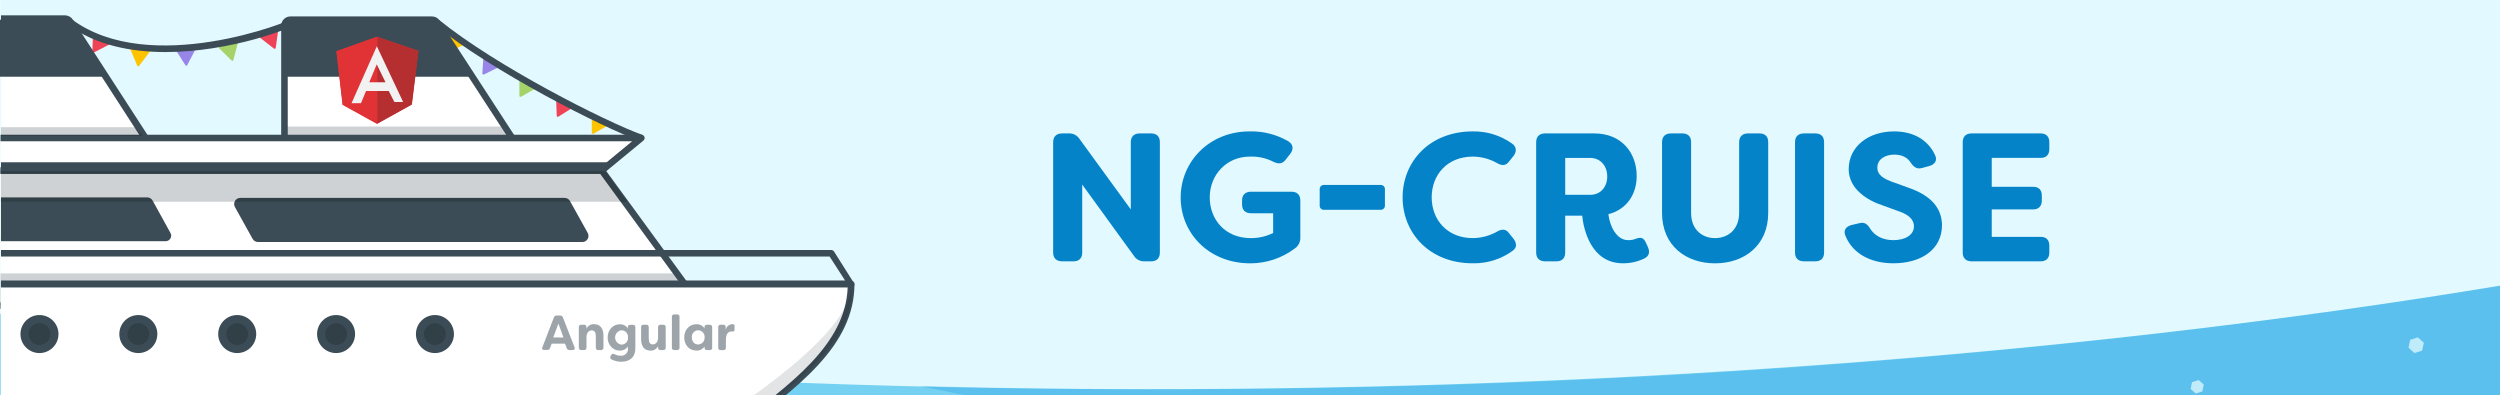
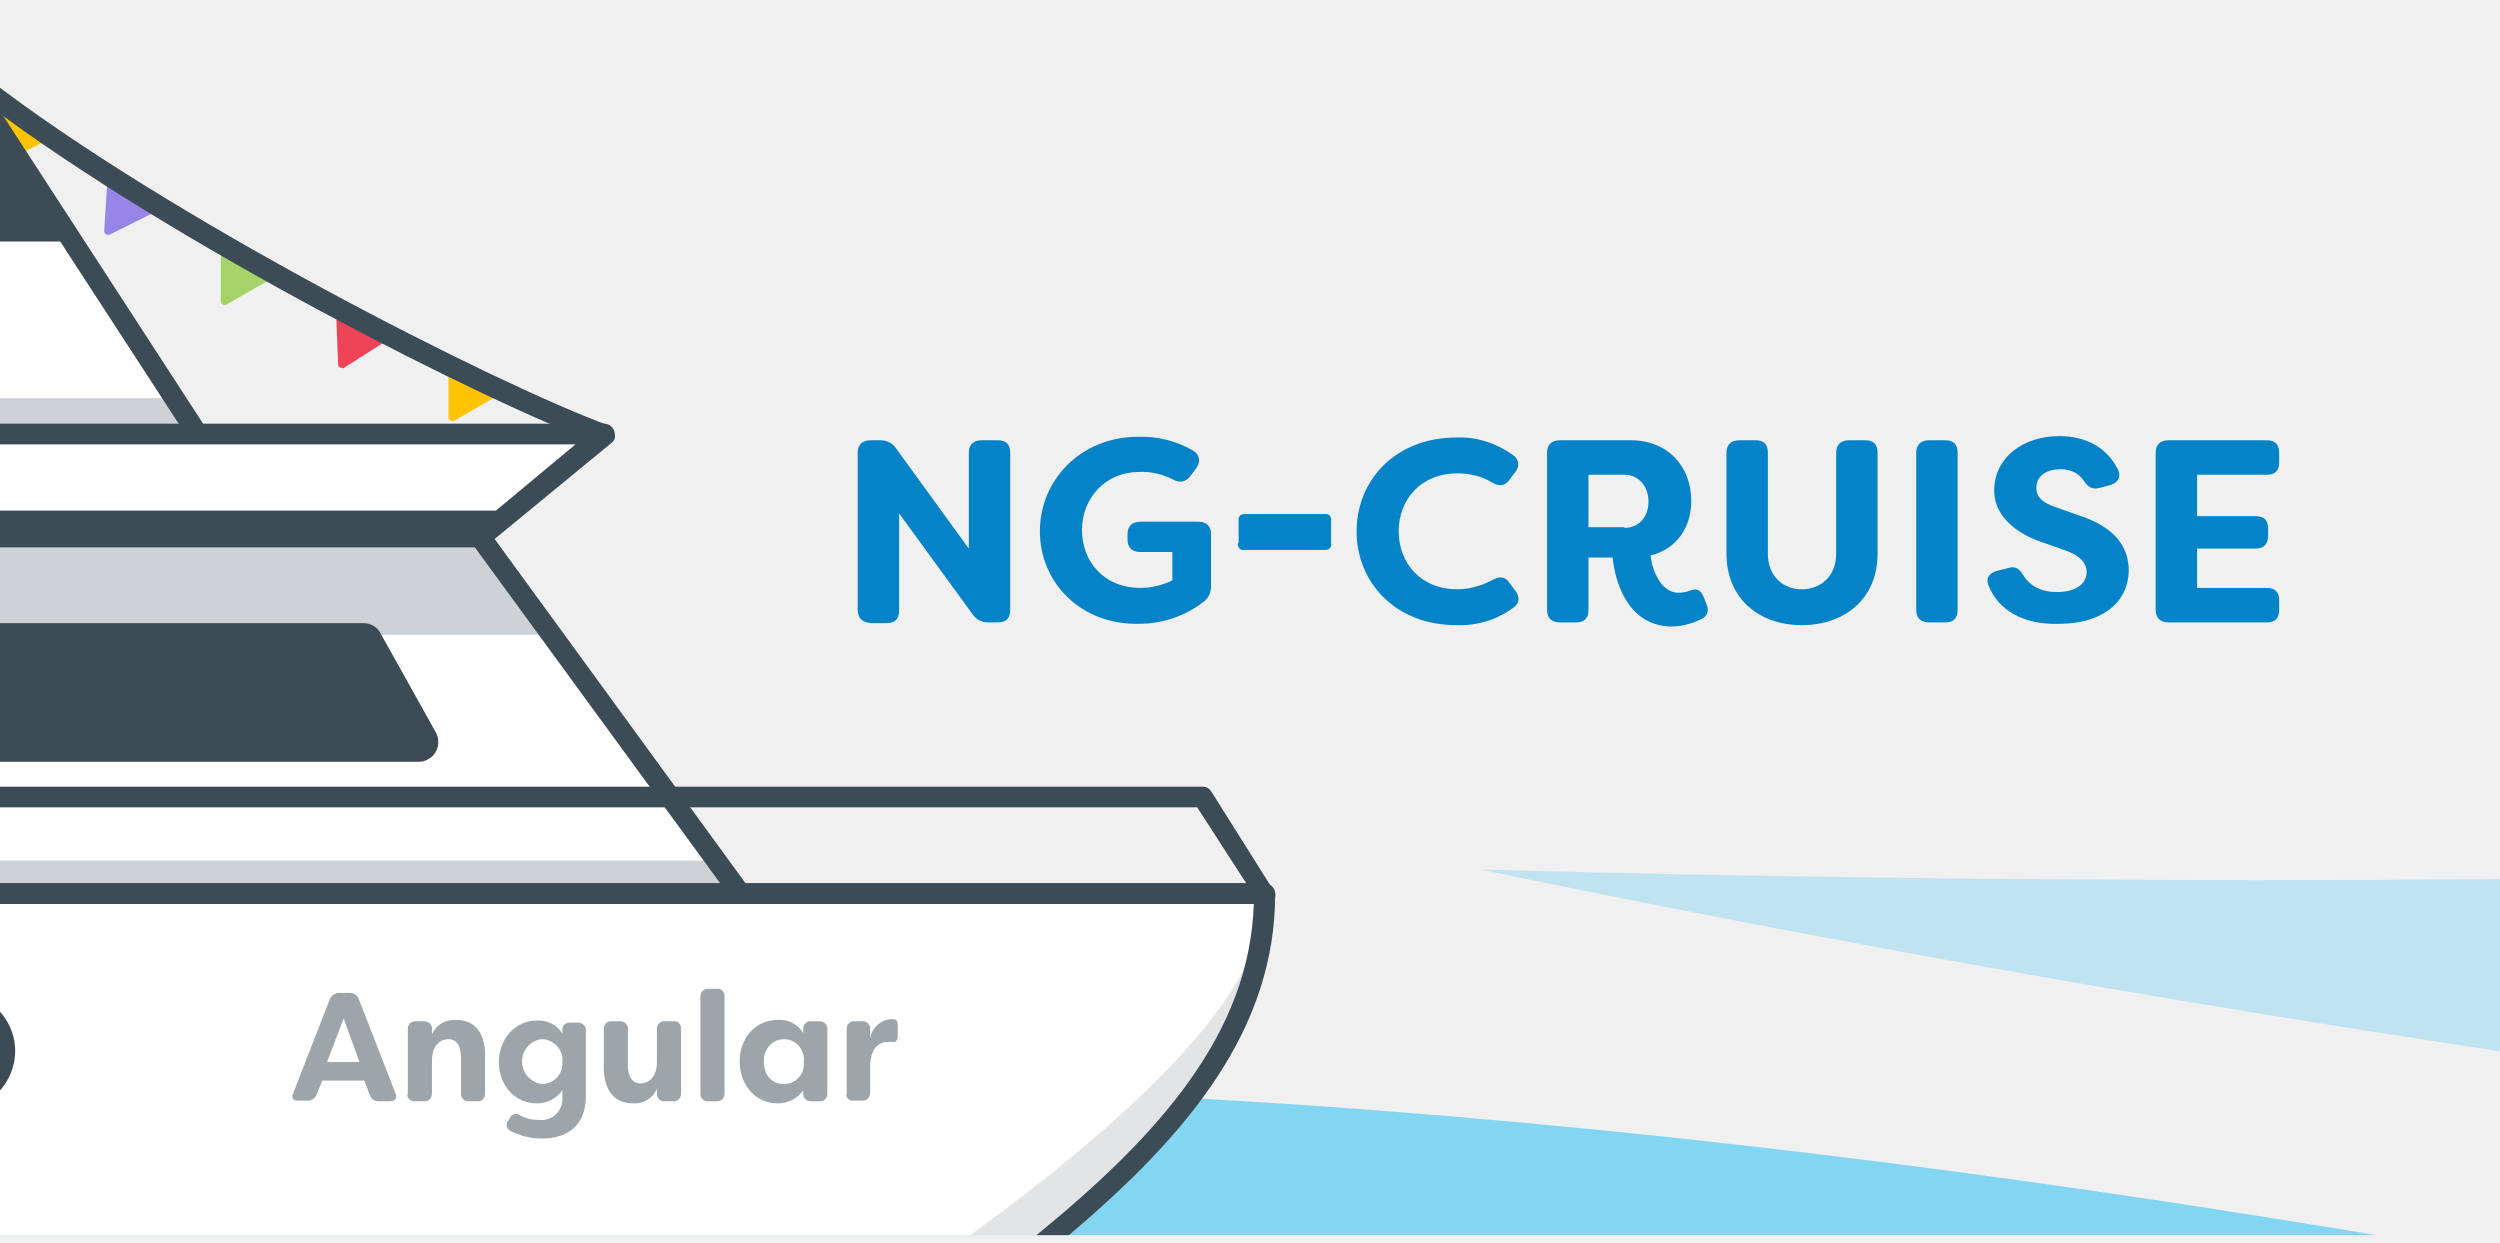
- <svg xmlns="http://www.w3.org/2000/svg" width="1140" height="180" viewBox="0 0 1140 180">
-   <g style="isolation:isolate">
-     <rect y="-137" width="1280" height="492.15" style="fill:#fff" />
-     <g style="mix-blend-mode:multiply">
-       <path d="M1280.13,368.87H.13V143.09C417,202,927,183,1280.13,103.09Z" style="fill:#83d6f2" />
+ <svg xmlns="http://www.w3.org/2000/svg" version="1.1" id="Layer_1" x="0px" y="0px" viewBox="0 0 362.3 180" style="enable-background:new 0 0 362.3 180;" xml:space="preserve">
+   <style type="text/css">
+ 	.st0{fill:#83D6F2;}
+ 	.st1{opacity:0.5;}
+ 	.st2{fill:#90D5F4;}
+ 	.st3{fill:#FFC300;}
+ 	.st4{fill:#EF4457;}
+ 	.st5{fill:#A5D36A;}
+ 	.st6{fill:#9785E7;}
+ 	.st7{fill:#3C4C56;}
+ 	.st8{fill:#FFFFFF;}
+ 	.st9{opacity:0.25;}
+ 	.st10{opacity:0.15;}
+ 	.st11{opacity:0.25;fill:#3C4C56;enable-background:new    ;}
+ 	.st12{fill:#0583C9;}
+ </style>
+   <g>
+     <path class="st0" d="M-2,162.1V179h346.4C237.6,161.2,124.5,150.4-2,162.1z" />
+     <g class="st1">
+       <path class="st2" d="M364,127.4c-49.4,0.4-99.4,0-149.5-1.4c50,10.4,100,19.2,149.5,26.6V127.4z" />
    </g>
-     <g style="mix-blend-mode:multiply">
-       <path d="M1280.13,261C837,390,543,92,.13,239V-137h1280Z" style="fill:#e1f9ff" />
+     <polygon class="st3" points="65.5,60.5 65.5,52.7 72.3,56.6  " />
+     <path class="st3" d="M65.5,61c-0.3,0-0.5-0.2-0.5-0.5v-7.8c0-0.3,0.2-0.5,0.5-0.5c0.1,0,0.2,0,0.2,0.1l6.8,3.9   c0.2,0.1,0.3,0.4,0.2,0.7c0,0.1-0.1,0.1-0.2,0.2L65.8,61C65.7,61,65.6,61,65.5,61z M66,53.5v6.1l5.3-3.1L66,53.5z" />
+     <polygon class="st4" points="49.5,52.8 49.2,44.9 56.2,48.6  " />
+     <path class="st4" d="M49.5,53.3c-0.3,0-0.5-0.2-0.5-0.5L48.7,45c0-0.3,0.2-0.5,0.5-0.5c0.1,0,0.2,0,0.2,0.1l6.9,3.7   c0.2,0.1,0.3,0.4,0.2,0.7c0,0.1-0.1,0.1-0.2,0.2l-6.6,4.2C49.7,53.3,49.6,53.3,49.5,53.3z M49.8,45.8l0.2,6.1l5.2-3.3L49.8,45.8z" />
+     <polygon class="st5" points="32.5,43.7 32.5,35.8 39.3,39.8  " />
+     <path class="st5" d="M32.5,44.2c-0.3,0-0.5-0.2-0.5-0.5v-7.8c0-0.3,0.2-0.5,0.5-0.5c0.1,0,0.2,0,0.2,0.1l6.8,3.9   c0.2,0.1,0.3,0.4,0.2,0.7c0,0.1-0.1,0.1-0.2,0.2l-6.8,3.9C32.7,44.2,32.6,44.2,32.5,44.2z M33,36.7v6.1l5.3-3.1L33,36.7z" />
+     <polygon class="st6" points="15.6,33.5 16.1,25.7 22.7,30  " />
+     <path class="st6" d="M15.6,34c-0.3,0-0.5-0.2-0.5-0.5l0,0l0.5-7.8c0-0.3,0.3-0.5,0.5-0.5c0.1,0,0.2,0,0.2,0.1l6.5,4.4   c0.2,0.2,0.3,0.5,0.1,0.7c0,0.1-0.1,0.1-0.2,0.2l-7,3.5C15.8,34,15.7,34,15.6,34z M16.6,26.6l-0.4,6.1l5.4-2.7L16.6,26.6z" />
+     <polygon class="st3" points="-0.5,23.4 0,15.6 6.5,19.9  " />
+     <path class="st3" d="M-0.5,23.9c-0.3,0-0.5-0.2-0.5-0.5l0,0l0.5-7.8c0-0.3,0.3-0.5,0.5-0.5c0.1,0,0.2,0,0.2,0.1l6.5,4.4   c0.3,0,0.4,0.4,0.2,0.6c0,0.1-0.1,0.1-0.2,0.2l-7,3.5C-0.3,23.9-0.4,23.9-0.5,23.9z M0.5,16.4l-0.4,6.1l5.5-2.7L0.5,16.4z" />
+     <path class="st7" d="M-2,11.2V15c26.9,20.3,72.7,43.5,89.3,49.5l1-2.8C71.5,55.5,24.4,31.6-2,11.2z" />
+     <polygon class="st8" points="-2,139.3 114.5,139.3 69.6,77.8 -2,77.8  " />
+     <path class="st7" d="M115.7,138.5L70.8,76.9c-0.3-0.4-0.7-0.6-1.2-0.6H-2v3h70.8l42.8,58.6H-2v3h116.5c0.3,0,0.6-0.1,0.9-0.3   C116.1,140.1,116.2,139.1,115.7,138.5z" />
+     <g class="st9">
+       <polygon class="st7" points="-2,139.3 115.5,139.3 103.5,124.7 -2,124.7   " />
    </g>
-     <g style="opacity:0.5;mix-blend-mode:multiply">
-       <path d="M419.31,176c424.67,88.67,858.13,60,861.13,48.67V103.09C1043.44,156,736,184.67,419.31,176Z" style="fill:#90d5f4" />
+     <polygon class="st8" points="-2,15.7 -2,64.3 29.6,64.3  " />
+     <path class="st7" d="M30.8,63.5L-2,13v5.5l28.8,44.3H-2v3h31.6l0,0c0.3,0,0.6-0.1,0.8-0.2C31.1,65.1,31.3,64.1,30.8,63.5z" />
+     <polygon class="st7" points="-2,15.7 -2,35 10.6,35  " />
+     <polygon class="st8" points="-2,62.9 -2,77.8 69.6,77.8 87.6,62.9  " />
+     <path class="st7" d="M87.6,61.4H-2v3h85.4L69.1,76.3H-2v3h71.6c0.4,0,0.7-0.1,1-0.3l18-14.8c0.4-0.3,0.6-0.7,0.5-1.2   C89.1,62.1,88.4,61.4,87.6,61.4z" />
+     <path class="st7" d="M62.3,106.7l-8.1-14.5c-0.3-0.6-0.9-0.9-1.6-0.9H-2v18.1h62.7c0.3,0,0.6-0.1,0.9-0.2   C62.4,108.7,62.8,107.6,62.3,106.7z" />
+     <path class="st7" d="M63.2,106.2l-8.1-14.5c-0.5-0.9-1.4-1.4-2.5-1.4H-2v2h54.6c0.3,0,0.6,0.2,0.7,0.4l8.1,14.5   c0.1,0.1,0.1,0.3,0.1,0.4c0,0.4-0.4,0.8-0.8,0.8H-2v2h62.7l0,0c0.5,0,0.9-0.1,1.4-0.4C63.4,109.3,63.9,107.6,63.2,106.2z" />
+     <path class="st8" d="M153.2,179c17.7-14.8,30.1-29.7,30.1-49H-2v49H153.2z" />
+     <path class="st7" d="M150.2,179h4.7c17.5-14.8,29.9-29.9,29.9-49.5c0-0.8-0.7-1.5-1.5-1.5H-2v3h183.7   C181.1,149.7,168.1,164.4,150.2,179z" />
+     <g class="st1">
+       <path class="st7" d="M42.5,158.4l5.3-13.6c0.2-0.5,0.7-0.9,1.3-0.9h1.6c0.6,0,1.1,0.3,1.3,0.9l5.3,13.6c0.3,0.7,0,1.2-0.9,1.2    h-1.5c-0.6,0-1.1-0.3-1.3-0.9l-0.8-2.1h-6.1l-0.8,2c-0.2,0.5-0.7,0.9-1.2,0.9h-1.4C42.5,159.6,42.2,159.1,42.5,158.4z M52.1,153.9    l-2.3-6.3l-2.4,6.3H52.1z" />
+       <path class="st7" d="M59.1,158.5v-9.4c0-0.6,0.4-1,0.9-1.1c0.1,0,0.1,0,0.2,0h1.3c0.6,0,1,0.4,1.1,0.9c0,0.1,0,0.1,0,0.2v0.8    c0.6-1.4,2-2.2,3.5-2.1c3.1,0,4.2,2.4,4.2,5.1v5.6c0,0.6-0.4,1-0.9,1.1c-0.1,0-0.1,0-0.2,0h-1.3c-0.6,0-1-0.4-1.1-0.9    c0-0.1,0-0.1,0-0.2v-5.3c0-1.6-0.6-2.6-1.8-2.6c-1.2,0-2.4,0.9-2.4,3.1v4.8c0,0.6-0.4,1-0.9,1.1c-0.1,0-0.1,0-0.2,0h-1.4    c-0.6,0-1-0.4-1.1-0.9C59.1,158.6,59.1,158.6,59.1,158.5z" />
+       <path class="st7" d="M74,163.9c-0.5-0.2-0.7-0.8-0.5-1.3c0-0.1,0.1-0.1,0.1-0.1l0.3-0.5c0.2-0.5,0.8-0.7,1.3-0.5    c0,0,0.1,0,0.1,0.1c0.9,0.5,1.8,0.7,2.8,0.7c1.7,0.2,3.2-1,3.4-2.7c0-0.2,0-0.4,0-0.6v-1c-0.8,1.2-2.2,1.9-3.7,1.9    c-3.3,0-5.5-2.7-5.5-6s2.3-6,5.5-6c1.5-0.1,2.9,0.6,3.7,1.9v-0.6c0-0.6,0.4-1,1.1-1h1.2c0.6,0,1,0.4,1.1,0.9c0,0.1,0,0.1,0,0.2    v9.6c0,4.4-2.9,6.1-6.4,6.1C76.9,165,75.4,164.6,74,163.9z M81.5,153.9c0.2-1.6-1.1-3.1-2.7-3.3c-0.1,0-0.2,0-0.3,0    c-1.8,0.2-3.1,1.9-2.8,3.7c0.2,1.5,1.4,2.6,2.8,2.8c1.7,0,3-1.3,3-3C81.5,154.1,81.5,153.9,81.5,153.9L81.5,153.9z" />
+       <path class="st7" d="M87.5,154.7v-5.6c0-0.6,0.4-1,0.9-1.1c0.1,0,0.1,0,0.2,0h1.3c0.6,0,1,0.4,1.1,0.9c0,0.1,0,0.1,0,0.2v5.3    c0,1.6,0.6,2.6,1.8,2.6s2.4-0.9,2.4-3.1v-4.8c0-0.6,0.4-1,0.9-1.1c0.1,0,0.1,0,0.2,0h1.3c0.5-0.1,1,0.3,1.1,0.9c0,0.1,0,0.1,0,0.2    v9.4c0,0.6-0.4,1-0.9,1.1c-0.1,0-0.1,0-0.2,0h-1.3c-0.6,0-1-0.4-1.1-0.9c0-0.1,0-0.1,0-0.2v-0.7c-0.6,1.4-2,2.2-3.5,2.1    C88.6,159.9,87.5,157.4,87.5,154.7z" />
+       <path class="st7" d="M101.5,158.5v-14.1c0-0.6,0.4-1,0.9-1.1c0.1,0,0.1,0,0.2,0h1.3c0.5-0.1,1,0.3,1.1,0.9c0,0.1,0,0.1,0,0.2v14.1    c0,0.6-0.4,1-0.9,1.1c-0.1,0-0.1,0-0.2,0h-1.3c-0.6,0-1-0.4-1.1-0.9C101.5,158.7,101.5,158.6,101.5,158.5z" />
+       <path class="st7" d="M107.2,153.8c0-3.4,2.3-6,5.5-6c1.5-0.1,2.9,0.6,3.7,1.9v-0.6c0-0.6,0.4-1,0.9-1.1c0.1,0,0.1,0,0.2,0h1.3    c0.6,0,1,0.4,1.1,0.9c0,0.1,0,0.1,0,0.2v9.4c0,0.6-0.4,1-0.9,1.1c-0.1,0-0.1,0-0.2,0h-1.3c-0.6,0-1-0.4-1.1-0.9c0-0.1,0-0.1,0-0.2    V158c-0.8,1.2-2.2,1.9-3.7,1.9C109.5,159.9,107.2,157.3,107.2,153.8z M116.5,153.8c0.1-1.7-1.1-3.1-2.7-3.2c-0.1,0-0.1,0-0.2,0    c-1.6,0-2.9,1.4-2.9,3c0,0.1,0,0.2,0,0.3c0,1.8,1.1,3.2,2.9,3.2c1.7,0,3-1.4,2.9-3.1C116.4,153.9,116.4,153.9,116.5,153.8    L116.5,153.8z" />
+       <path class="st7" d="M122.7,158.5v-9.4c0-0.6,0.4-1,0.9-1.1c0.1,0,0.1,0,0.2,0h1.2c0.6,0,1,0.4,1.1,0.9c0,0.1,0,0.1,0,0.2v1.4    c0.2-1.5,1.5-2.7,3-2.8h0.4c0.5,0,0.6,0.5,0.6,0.9v1.6c0,0.6-0.3,0.9-0.8,0.8c-0.2,0-0.4,0-0.6,0c-1.4,0-2.6,0.9-2.6,3.8v3.6    c0,0.6-0.4,1-0.9,1.1c-0.1,0-0.1,0-0.2,0h-1.3c-0.5,0.1-1-0.3-1.1-0.9C122.7,158.7,122.7,158.6,122.7,158.5z" />
    </g>
-     <g style="opacity:0.75">
-       <polygon points="998.92 177.35 999.57 174.26 1002.57 173.28 1004.92 175.39 1004.27 178.48 1001.27 179.46 998.92 177.35" style="fill:#e1f9ff" />
-       <polygon points="1101 161 1098.27 158.53 1099.05 154.94 1102.55 153.81 1105.27 156.28 1104.5 159.87 1101 161" style="fill:#e1f9ff" />
+     <g class="st10">
+       <path class="st7" d="M152.4,179c19.1-15.8,32.7-31.2,30.9-48.9c0,13.4-18.2,31.1-42.7,48.9H152.4z" />
    </g>
-     <polygon points="125.25 21.78 119.06 16.95 126.34 14.01 125.25 21.78" style="fill:#ef4457" />
-     <path d="M125.25,22.28a.5.5,0,0,1-.31-.11l-6.19-4.83a.5.5,0,0,1,.12-.86l7.28-2.94a.5.5,0,0,1,.68.53l-1.09,7.78a.5.5,0,0,1-.5.43Zm-5.2-5.2,4.82,3.77.85-6.06Z" style="fill:#ef4457" />
-     <polygon points="105.96 27.27 100.38 21.74 107.95 19.67 105.96 27.27" style="fill:#a5d36a" />
-     <path d="M106,27.77a.5.5,0,0,1-.35-.15L100,22.1a.5.5,0,0,1,.22-.84l7.58-2.07a.5.5,0,0,1,.62.61l-2,7.59a.5.5,0,0,1-.35.35ZM101.35,22l4.35,4.31,1.56-5.92Z" style="fill:#a5d36a" />
-     <polygon points="84.94 29.43 80.74 22.8 88.58 22.47 84.94 29.43" style="fill:#9785e7" />
-     <path d="M84.94,29.93a.5.5,0,0,1-.42-.23l-4.2-6.63a.5.5,0,0,1,.4-.77L88.56,22a.51.51,0,0,1,.44.23.5.5,0,0,1,0,.5l-3.64,7a.5.5,0,0,1-.42.27Zm-3.32-6.67,3.28,5.17L87.74,23Z" style="fill:#9785e7" />
-     <polygon points="63.01 29.76 59.95 22.53 67.74 23.49 63.01 29.76" style="fill:#ffc300" />
-     <path d="M63,30.26H63a.5.5,0,0,1-.4-.3l-3.07-7.23a.5.5,0,0,1,.06-.5A.49.49,0,0,1,60,22l7.79,1a.5.5,0,0,1,.34.8l-4.73,6.27A.5.5,0,0,1,63,30.26Zm-2.27-7.13,2.39,5.63,3.68-4.89Z" style="fill:#ffc300" />
-     <polygon points="42.6 23.46 42.91 15.61 49.55 19.81 42.6 23.46" style="fill:#ef4457" />
-     <path d="M42.6,24a.5.5,0,0,1-.5-.52l.31-7.85a.5.5,0,0,1,.77-.4l6.64,4.19a.5.5,0,0,1,0,.87l-7,3.65A.5.5,0,0,1,42.6,24Zm.78-7.46-.24,6.12,5.42-2.85Z" style="fill:#ef4457" />
-     <path d="M75.49,23.74c-15.76,0-31.77-3.12-44.28-12.3L33,9c35.47,26,99.17,1,101.6-1.09l2.11,2.14C134.19,12.57,105.29,23.74,75.49,23.74Z" style="fill:#3c4c56" />
-     <polygon points="270.36 60.55 270.36 52.69 277.16 56.62 270.36 60.55" style="fill:#ffc300" />
-     <path d="M270.36,61a.5.5,0,0,1-.5-.5V52.69a.5.5,0,0,1,.75-.43l6.8,3.93a.5.5,0,0,1,0,.87L270.61,61A.5.5,0,0,1,270.36,61Zm.5-7.49v6.12l5.3-3.06Z" style="fill:#ffc300" />
-     <polygon points="254.37 52.78 254.08 44.93 261.02 48.6 254.37 52.78" style="fill:#ef4457" />
-     <path d="M254.37,53.28a.5.5,0,0,1-.5-.48l-.29-7.85a.5.5,0,0,1,.73-.46l6.94,3.68a.5.5,0,0,1,0,.87l-6.65,4.17A.5.5,0,0,1,254.37,53.28Zm.25-7.5.22,6.12L260,48.64Z" style="fill:#ef4457" />
-     <polygon points="237.34 43.68 237.34 35.83 244.14 39.76 237.34 43.68" style="fill:#a5d36a" />
-     <path d="M237.34,44.18a.5.5,0,0,1-.5-.5V35.83a.5.5,0,0,1,.75-.43l6.8,3.93a.5.5,0,0,1,0,.87l-6.8,3.93A.5.5,0,0,1,237.34,44.18Zm.5-7.49v6.12l5.3-3.06Z" style="fill:#a5d36a" />
-     <polygon points="220.45 33.51 220.96 25.68 227.49 30.04 220.45 33.51" style="fill:#9785e7" />
-     <path d="M220.45,34a.5.5,0,0,1-.5-.53l.52-7.84a.5.5,0,0,1,.78-.38l6.53,4.36a.5.5,0,0,1-.06.86l-7,3.47A.5.5,0,0,1,220.45,34Zm1-7.44-.4,6.11L226.49,30Z" style="fill:#9785e7" />
-     <polygon points="204.31 23.39 204.82 15.55 211.35 19.91 204.31 23.39" style="fill:#ffc300" />
-     <path d="M204.31,23.88a.5.5,0,0,1-.5-.53l.52-7.84a.5.5,0,0,1,.78-.38l6.53,4.36a.5.5,0,0,1-.06.86l-7,3.47A.5.5,0,0,1,204.31,23.88Zm1-7.44-.4,6.11,5.49-2.71Z" style="fill:#ffc300" />
-     <path d="M292.12,64.41c-17.57-6.33-67.77-31.9-93.79-53l1.89-2.33C226,30,275.73,55.32,293.14,61.59Z" style="fill:#3c4c56" />
-     <polyline points="0.24 77.76 274.43 77.76 319.37 139.33 0.24 139.33" style="fill:#fff" />
-     <path d="M319.37,140.83H.24v-3H316.42L273.67,79.26H.24v-3H274.43a1.5,1.5,0,0,1,1.21.62l44.94,61.57a1.5,1.5,0,0,1-1.21,2.38Z" style="fill:#3c4c56" />
-     <g style="opacity:0.25">
-       <polygon points="308.33 124.67 0.24 124.67 0.24 139.33 320.33 139.33 308.33 124.67" style="fill:#3c4c56" />
+     <path class="st7" d="M184.6,129.1l-9-14.3c-0.3-0.5-0.7-0.8-1.3-0.8H-2v3h175.5l7.1,11H-2v3h185.3c0.5,0.1,1-0.2,1.3-0.6   C184.9,130,184.9,129.5,184.6,129.1z" />
+     <path class="st7" d="M-2,146.1v12.4c1.9-1.4,3.2-3.6,3.2-6.2S-0.1,147.5-2,146.1z" />
+     <g class="st9">
+       <path class="st7" d="M-2,150.2v4.2c0.3-0.6,0.5-1.3,0.5-2.1C-1.5,151.6-1.7,150.9-2,150.2z" />
    </g>
-     <path d="M.54,9h29.3a2.7,2.7,0,0,1,2.26,1.23L67.25,64.28H.54Z" style="fill:#fff" />
-     <path d="M68.51,63.46,33.35,9.16A4.43,4.43,0,0,0,29.84,7H.44v3h29.4c.41,0,.78.56,1,.91L64.49,63H.44v3H67.25a1.61,1.61,0,0,0,1.32-.9A1.71,1.71,0,0,0,68.51,63.46Z" style="fill:#3c4c56" />
-     <path d="M0,35V9H29.84a2.67,2.67,0,0,1,2.26,1.19L48.25,35Z" style="fill:#3c4c56" />
-     <path d="M132.42,9H197a2.7,2.7,0,0,1,2.26,1.23l35.16,54.05H129.72V11.69A2.7,2.7,0,0,1,132.42,9Z" style="fill:#fff" />
-     <path d="M234.43,65.78H129.72a1.5,1.5,0,0,1-1.5-1.5V11.69a4.2,4.2,0,0,1,4.2-4.2H197a4.18,4.18,0,0,1,3.52,1.91l35.16,54.05a1.5,1.5,0,0,1-1.26,2.32Zm-103.21-3H231.67L198,11a1.19,1.19,0,0,0-1-.54h-64.6a1.2,1.2,0,0,0-1.2,1.2Z" style="fill:#3c4c56" />
-     <path d="M130.44,35V11.69c0-1.49.49-2.69,2-2.69H197a2.67,2.67,0,0,1,2.26,1.19L215.43,35Z" style="fill:#3c4c56" />
-     <polyline points="0.24 77.76 274.43 77.76 292.41 62.93 0.24 62.93" style="fill:#fff" />
-     <path d="M274.43,79.26H.24v-3H273.89l14.34-11.83H.24v-3H292.41a1.5,1.5,0,0,1,1,2.66l-18,14.83A1.5,1.5,0,0,1,274.43,79.26Z" style="fill:#3c4c56" />
-     <path d="M109.57,91.24h147.9a1.8,1.8,0,0,1,1.57.92l8.07,14.53a1.8,1.8,0,0,1-1.57,2.67H117.64a1.8,1.8,0,0,1-1.57-.92L108,93.91A1.8,1.8,0,0,1,109.57,91.24Z" style="fill:#3c4c56" />
-     <path d="M265.53,110.36H117.64a2.8,2.8,0,0,1-2.45-1.44L107.12,94.4a2.8,2.8,0,0,1,2.45-4.16h147.9a2.8,2.8,0,0,1,2.45,1.44L268,106.21a2.8,2.8,0,0,1-2.45,4.16Zm-156-18.12a.8.8,0,0,0-.7,1.19L116.94,108a.8.8,0,0,0,.7.41h147.9a.8.8,0,0,0,.7-1.19l-8.07-14.52a.8.8,0,0,0-.7-.41Z" style="fill:#3c4c56" />
-     <path d="M77.72,106.21,69.65,91.56A2.92,2.92,0,0,0,67.2,90H.44v2H67.2a.93.93,0,0,1,.7.53L76,107.12a.52.52,0,0,1,0,.64c-.07.12-.28.24-.69.24H.44v2H75.27a2.62,2.62,0,0,0,2.41-1.2A2.45,2.45,0,0,0,77.72,106.21Z" style="fill:#3c4c56" />
-     <path d="M76.84,106.51,68.77,92a1.83,1.83,0,0,0-1.57-1H.44v18H75.27A1.67,1.67,0,0,0,76.84,106.51Z" style="fill:#3c4c56" />
-     <path d="M.44,130H388.13c0,52-89.88,72-130.78,144H.44" style="fill:#fff" />
-     <path d="M257.35,275H.44v-3h256c19.49-33.87,49.56-56.13,76.1-75.79,28.45-21.07,53.1-39.33,54-65.21H.44v-3H388.13a1.5,1.5,0,0,1,1.5,1.5c0,28.19-25.61,47.15-55.26,69.12-26.51,19.63-56.55,41.88-75.71,75.62A1.5,1.5,0,0,1,257.35,275Z" style="fill:#3c4c56" />
-     <g style="opacity:0.5">
-       <path d="M247.31,158.38l5.26-13.64a1.23,1.23,0,0,1,1.26-.85h1.6a1.24,1.24,0,0,1,1.26.85L262,158.38c.27.74,0,1.24-.85,1.24h-1.46a1.24,1.24,0,0,1-1.26-.85l-.79-2.07h-6.07l-.76,2a1.23,1.23,0,0,1-1.24.88h-1.42C247.35,159.62,247,159.13,247.31,158.38Zm9.62-4.5-2.29-6.34-2.36,6.34Z" style="fill:#3c4c56" />
-       <path d="M263.94,158.54v-9.39a1,1,0,0,1,1.08-1.08h1.33a1,1,0,0,1,1.08,1.08v.76a3.53,3.53,0,0,1,3.51-2.09c3.1,0,4.23,2.43,4.23,5.15v5.57a1,1,0,0,1-1.1,1.08h-1.3a1,1,0,0,1-1.08-1.08v-5.33c0-1.62-.63-2.56-1.82-2.56s-2.43.92-2.43,3.08v4.81a1,1,0,0,1-1.08,1.08H265A1,1,0,0,1,263.94,158.54Z" style="fill:#3c4c56" />
-       <path d="M278.81,163.87a1,1,0,0,1-.38-1.48l.27-.49a1,1,0,0,1,1.46-.41,6.15,6.15,0,0,0,2.83.72,3.05,3.05,0,0,0,3.35-3.35V158a4.28,4.28,0,0,1-3.73,1.87c-3.26,0-5.53-2.72-5.53-6s2.27-6,5.53-6a4.17,4.17,0,0,1,3.69,1.89v-.65c0-.65.4-1,1.1-1h1.24a1,1,0,0,1,1.08,1.08v9.62c0,4.43-2.92,6.14-6.41,6.14A9.63,9.63,0,0,1,278.81,163.87Zm7.55-10a3,3,0,0,0-3-3.28,3.31,3.31,0,0,0,0,6.56A3,3,0,0,0,286.36,153.84Z" style="fill:#3c4c56" />
-       <path d="M292.34,154.72v-5.57a1,1,0,0,1,1.08-1.08h1.33a1,1,0,0,1,1.08,1.08v5.33c0,1.62.63,2.58,1.82,2.58s2.43-.94,2.43-3.1v-4.81a1,1,0,0,1,1.08-1.08h1.3a1,1,0,0,1,1.1,1.08v9.39a1,1,0,0,1-1.1,1.08h-1.3a1,1,0,0,1-1.08-1.08v-.74a3.58,3.58,0,0,1-3.53,2.07C293.46,159.87,292.34,157.44,292.34,154.72Z" style="fill:#3c4c56" />
-       <path d="M306.38,158.54V144.45a1,1,0,0,1,1.08-1.08h1.3a1,1,0,0,1,1.1,1.08v14.09a1,1,0,0,1-1.1,1.08h-1.3A1,1,0,0,1,306.38,158.54Z" style="fill:#3c4c56" />
-       <path d="M312,153.84c0-3.39,2.31-6,5.55-6a4.18,4.18,0,0,1,3.71,1.89v-.56a1,1,0,0,1,1.08-1.08h1.33a1,1,0,0,1,1.08,1.08v9.39a1,1,0,0,1-1.08,1.08h-1.33a1,1,0,0,1-1.08-1.08V158a4.21,4.21,0,0,1-3.71,1.87C314.29,159.87,312,157.26,312,153.84Zm9.31,0a3,3,0,0,0-2.94-3.24,2.94,2.94,0,0,0-2.88,3.24c0,1.8,1.06,3.24,2.88,3.24A3,3,0,0,0,321.28,153.84Z" style="fill:#3c4c56" />
-       <path d="M327.51,158.54v-9.39a1,1,0,0,1,1.08-1.08h1.24a1,1,0,0,1,1.08,1.08v1.44a3.11,3.11,0,0,1,3-2.76l.38,0c.54,0,.65.47.65.92v1.57c0,.63-.31.9-.79.83a5.13,5.13,0,0,0-.56,0c-1.35,0-2.58.88-2.58,3.78v3.64a1,1,0,0,1-1.08,1.08h-1.33A1,1,0,0,1,327.51,158.54Z" style="fill:#3c4c56" />
+     <path class="st7" d="M-2,144.9v2.5c1.3,1.2,2.2,3,2.2,4.9s-0.8,3.7-2.2,4.9v2.5c2.5-1.5,4.2-4.3,4.2-7.4   C2.2,149.2,0.5,146.5-2,144.9z" />
+     <g class="st9">
+       <polygon class="st7" points="-2,61.7 28.2,61.7 24.2,57.7 -2,57.7   " />
    </g>
-     <g style="opacity:0.15;mix-blend-mode:multiply">
-       <path d="M388.13,130.06C388.13,170.83,219.25,252,217.58,254H9.44v21l254.11-.92C288.22,208.08,393,177.17,388.13,130.06Z" style="fill:#3c4c56" />
-     </g>
-     <path d="M389.4,129.08l-9-14.26a1.64,1.64,0,0,0-1.27-.83H.44v3H378.31l7.09,11H.44v3H388.13a1.35,1.35,0,0,0,1.31-.58A1.17,1.17,0,0,0,389.4,129.08Z" style="fill:#3c4c56" />
-     <circle cx="198.33" cy="152.33" r="7.67" style="fill:#3c4c56" />
-     <g style="opacity:0.25;mix-blend-mode:multiply">
-       <circle cx="198.33" cy="152.33" r="4.98" style="fill:#3c4c56" />
-     </g>
-     <path d="M198.33,161a8.67,8.67,0,1,1,8.67-8.67A8.68,8.68,0,0,1,198.33,161Zm0-15.33a6.67,6.67,0,1,0,6.67,6.67A6.67,6.67,0,0,0,198.33,145.67Z" style="fill:#3c4c56" />
-     <circle cx="153.25" cy="152.33" r="7.67" style="fill:#3c4c56" />
-     <g style="opacity:0.25;mix-blend-mode:multiply">
-       <circle cx="153.25" cy="152.33" r="4.98" style="fill:#3c4c56" />
-     </g>
-     <path d="M153.25,161a8.67,8.67,0,1,1,8.67-8.67A8.68,8.68,0,0,1,153.25,161Zm0-15.33a6.67,6.67,0,1,0,6.67,6.67A6.67,6.67,0,0,0,153.25,145.67Z" style="fill:#3c4c56" />
-     <circle cx="108.17" cy="152.33" r="7.67" style="fill:#3c4c56" />
-     <g style="opacity:0.25;mix-blend-mode:multiply">
-       <circle cx="108.17" cy="152.33" r="4.98" style="fill:#3c4c56" />
-     </g>
-     <path d="M108.17,161a8.67,8.67,0,1,1,8.67-8.67A8.68,8.68,0,0,1,108.17,161Zm0-15.33a6.67,6.67,0,1,0,6.67,6.67A6.67,6.67,0,0,0,108.17,145.67Z" style="fill:#3c4c56" />
-     <circle cx="63.08" cy="152.33" r="7.67" style="fill:#3c4c56" />
-     <g style="opacity:0.25;mix-blend-mode:multiply">
-       <circle cx="63.08" cy="152.33" r="4.98" style="fill:#3c4c56" />
-     </g>
-     <path d="M63.08,161a8.67,8.67,0,1,1,8.67-8.67A8.68,8.68,0,0,1,63.08,161Zm0-15.33a6.67,6.67,0,1,0,6.67,6.67A6.67,6.67,0,0,0,63.08,145.67Z" style="fill:#3c4c56" />
-     <circle cx="18" cy="152.33" r="7.67" style="fill:#3c4c56" />
-     <g style="opacity:0.25;mix-blend-mode:multiply">
-       <circle cx="18" cy="152.33" r="4.98" style="fill:#3c4c56" />
-     </g>
-     <path d="M18,161a8.67,8.67,0,1,1,8.67-8.67A8.68,8.68,0,0,1,18,161Zm0-15.33a6.67,6.67,0,1,0,6.67,6.67A6.67,6.67,0,0,0,18,145.67Z" style="fill:#3c4c56" />
-     <polygon points="171.84 16.77 153.38 23.35 156.2 47.77 171.84 56.44 187.71 47.65 190.77 23.23 171.84 16.77" style="fill:#e13236" />
-     <path d="M190.84,23.23,172,16.77V56.44l15.83-8.79Zm-.06,0" style="fill:#b52f31" />
-     <path d="M153.44,23.35l2.85,24.42L172,56.44V16.77Zm-.06,0" style="fill:#e13236" />
-     <path d="M175.79,37.5l-4-8.16-3.4,8.16Zm1.49,4H166.92l-2.32,5.57-4.31,0,11.55-26,12,25.45h-4Zm0-.45" style="fill:#f2f2f2" />
-     <g style="opacity:0.25">
-       <polygon points="233 61.74 129.67 61.74 129.67 57.69 229 57.69 233 61.74" style="fill:#3c4c56" />
-     </g>
-     <polygon points="0.44 74 0.44 78 276.33 78 280.33 74 0.44 74" style="fill:#3c4c56" />
-     <polygon points="0.44 62 65.33 62 61.33 58 0.44 58 0.44 62" style="fill:#3c4c56;opacity:0.25;mix-blend-mode:multiply" />
-     <polygon points="0.44 92 286 92 276 78 0.44 78 0.44 92" style="fill:#3c4c56;opacity:0.25;mix-blend-mode:multiply" />
-     <path d="M480.24,115.16V64.84c0-2.58,1.5-4,4.08-4h3a5.51,5.51,0,0,1,4.92,2.5L515.65,95.5V64.84c0-2.58,1.5-4,4.08-4h5.17c2.58,0,4,1.42,4,4v50.32c0,2.58-1.42,4-4,4h-3a5.36,5.36,0,0,1-4.83-2.5L493.49,84.17v31c0,2.58-1.42,4-4,4h-5.17C481.74,119.16,480.24,117.74,480.24,115.16Z" style="fill:#0583c9" />
-     <path d="M538.39,90.08c0-16.49,13.16-30.16,31.41-30.16a33.54,33.54,0,0,1,17.66,4.5c2.25,1.42,2.5,3.5,1,5.58l-2.08,2.66c-1.5,2.08-3.25,2.25-5.58,1.17a21.67,21.67,0,0,0-11-2.41c-10.41,0-18.16,8.25-18.16,18.58,0,9.83,6.75,18.58,18.74,18.58a22.47,22.47,0,0,0,10.17-2.34v-9H570.46c-2.58,0-4.08-1.42-4.08-4V91.42c0-2.58,1.5-4,4.08-4h18.41c2.58,0,4.08,1.42,4.08,4v16.83a5.76,5.76,0,0,1-2.58,5.08,33.58,33.58,0,0,1-20.24,6.75C551.3,120.07,538.39,106.41,538.39,90.08Z" style="fill:#0583c9" />
-     <path d="M601.78,93.58V86.42a1.89,1.89,0,0,1,2.08-2.08h25.58a1.89,1.89,0,0,1,2.08,2.08v7.17a1.89,1.89,0,0,1-2.08,2.08H603.86A1.89,1.89,0,0,1,601.78,93.58Z" style="fill:#0583c9" />
-     <path d="M639.59,90c0-16.25,12.25-30.08,32-30.08a29.86,29.86,0,0,1,17.83,5.5c2.08,1.42,2.33,3.5.83,5.58l-2.08,2.58c-1.5,2.08-3.33,2.08-5.58.75a22.64,22.64,0,0,0-11-2.92c-11.66,0-18.74,8.33-18.74,18.58s7.08,18.58,18.74,18.58a22.61,22.61,0,0,0,11-2.92c2.25-1.33,4.08-1.33,5.58.75l2.08,2.58c1.5,2.17,1.42,4-.42,5.33a29.78,29.78,0,0,1-18.25,5.75C651.84,120.07,639.59,106.24,639.59,90Z" style="fill:#0583c9" />
-     <path d="M721.48,98.33h-7.75v16.83c0,2.58-1.42,4-4,4h-5.16c-2.58,0-4.08-1.42-4.08-4V64.84c0-2.58,1.5-4,4.08-4H727c12.41,0,19.33,8.83,19.33,19.41,0,8.58-4.75,15.33-12.91,17.41.67,5.91,4,11.83,8.83,11.83a8.32,8.32,0,0,0,3.83-.67c2.42-.83,3.41-.33,4.5,1.92l.75,1.66c1.08,2.25.83,4.17-1.25,5.33a21.8,21.8,0,0,1-10,2.33C725.65,120.07,722.15,104.91,721.48,98.33Zm3.67-9.49c4.75,0,7.75-3.67,7.75-8.33,0-4.83-3.08-8.5-7.75-8.5H713.74V88.84Z" style="fill:#0583c9" />
-     <path d="M757.89,97.08V64.84c0-2.58,1.5-4,4.08-4h5.17c2.58,0,4,1.42,4,4V97.08c0,7.58,5,11.5,10.91,11.5s11-3.92,11-11.5V64.84c0-2.58,1.5-4,4.08-4h5.17c2.58,0,4,1.42,4,4V97.08c0,15-11.08,23-24.25,23S757.89,112.08,757.89,97.08Z" style="fill:#0583c9" />
-     <path d="M818.53,115.16V64.84c0-2.58,1.5-4,4.08-4h5.17c2.58,0,4,1.42,4,4v50.32c0,2.58-1.42,4-4,4h-5.17C820,119.16,818.53,117.74,818.53,115.16Z" style="fill:#0583c9" />
-     <path d="M841.52,107.5c-1.08-2.5.25-4.25,2.83-4.91l3.59-.83c2.33-.58,3.58.42,4.91,2.58,1.92,3.08,5.58,5.17,10.49,5.17,5.67,0,9.42-2.5,9.42-6.33,0-2.92-2.25-5.25-6.66-6.75l-7.58-2.75C851.6,91.42,843.1,86.25,843,77.25c0-10.66,9.25-17.33,20.66-17.33,9.08,0,15.49,4,18.66,10.66,1.25,2.42.08,4.33-2.41,5.08l-3.34.92c-2.33.66-3.75-.25-5.17-2.25-1.5-2.5-4.08-3.83-7.58-3.83-4.17,0-7.75,2.08-7.75,5.91,0,2.08.92,4.33,6.08,6.25l7.58,2.75c11.41,3.83,15.66,9.83,15.83,17.16,0,11.41-9.75,17.49-22.16,17.49C852.52,120.07,844.6,115.24,841.52,107.5Z" style="fill:#0583c9" />
-     <path d="M908.24,72V85.17h18.83c2.58,0,4,1.42,4,4v2.25c0,2.58-1.42,4.08-4,4.08H908.24V108h22.25c2.58,0,4,1.41,4,4v3.17c0,2.58-1.41,4-4,4H899.08c-2.58,0-4.08-1.42-4.08-4V64.84c0-2.58,1.5-4,4.08-4h31.41c2.58,0,4,1.42,4,4V68c0,2.58-1.41,4-4,4Z" style="fill:#0583c9" />
+     <polygon class="st7" points="-2,74 -2,78 71.5,78 75.5,74  " />
+     <polygon class="st11" points="-2,92 81.2,92 71.2,78 -2,78  " />
+   </g>
+   <g>
+     <path class="st12" d="M124.3,88.4V65.6c0-1.2,0.7-1.8,1.9-1.8h1.4c0.9,0,1.7,0.4,2.2,1.1l10.6,14.6V65.6c0-1.2,0.7-1.8,1.9-1.8h2.3   c1.2,0,1.8,0.6,1.8,1.8v22.8c0,1.2-0.6,1.8-1.8,1.8h-1.4c-0.9,0-1.7-0.4-2.2-1.1l-10.7-14.7v14.1c0,1.2-0.6,1.8-1.8,1.8h-2.3   C125,90.2,124.3,89.6,124.3,88.4z" />
+     <path class="st12" d="M150.7,77c0-7.5,6-13.7,14.2-13.7c2.8-0.1,5.6,0.6,8,2c1,0.6,1.1,1.6,0.5,2.5l-0.9,1.2   c-0.7,0.9-1.5,1-2.5,0.5c-1.5-0.8-3.3-1.2-5-1.1c-4.7,0-8.2,3.7-8.2,8.4c0,4.5,3.1,8.4,8.5,8.4c1.6,0,3.2-0.4,4.6-1.1V80h-4.6   c-1.2,0-1.9-0.6-1.9-1.8v-0.8c0-1.2,0.7-1.8,1.9-1.8h8.3c1.2,0,1.9,0.6,1.9,1.8V85c0,0.9-0.4,1.8-1.2,2.3c-2.6,2-5.9,3.1-9.2,3.1   C156.6,90.6,150.7,84.4,150.7,77z" />
+     <path class="st12" d="M179.5,78.6v-3.2c-0.1-0.5,0.3-0.9,0.8-0.9c0.1,0,0.1,0,0.2,0H192c0.5-0.1,0.9,0.3,0.9,0.8c0,0.1,0,0.1,0,0.2   v3.3c0.1,0.5-0.3,0.9-0.8,0.9c-0.1,0-0.1,0-0.2,0h-11.6c-0.5,0.1-0.9-0.3-0.9-0.8C179.4,78.7,179.4,78.7,179.5,78.6z" />
+     <path class="st12" d="M196.6,77c0-7.4,5.6-13.6,14.5-13.6c2.9-0.1,5.7,0.8,8.1,2.5c0.9,0.6,1.1,1.6,0.4,2.5l-0.9,1.2   c-0.7,0.9-1.5,0.9-2.5,0.3c-1.5-0.9-3.2-1.3-5-1.3c-5.3,0-8.5,3.8-8.5,8.4s3.2,8.4,8.5,8.4c1.7,0,3.5-0.5,5-1.3   c1-0.6,1.9-0.6,2.5,0.3l0.9,1.2c0.7,1,0.6,1.8-0.2,2.4c-2.4,1.8-5.3,2.7-8.3,2.6C202.2,90.6,196.6,84.4,196.6,77z" />
+     <path class="st12" d="M233.7,80.8h-3.5v7.6c0,1.2-0.6,1.8-1.8,1.8h-2.3c-1.2,0-1.9-0.6-1.9-1.8V65.6c0-1.2,0.7-1.8,1.9-1.8h10.2   c5.6,0,8.8,4,8.8,8.8c0,3.9-2.2,7-5.9,7.9c0.3,2.7,1.8,5.4,4,5.4c0.6,0,1.2-0.1,1.7-0.3c1.1-0.4,1.5-0.1,2,0.9l0.3,0.8   c0.5,1,0.4,1.9-0.6,2.4c-1.4,0.7-3,1.1-4.5,1.1C235.6,90.6,234,83.8,233.7,80.8z M235.4,76.5c2.2,0,3.5-1.7,3.5-3.8   c0-2.2-1.4-3.9-3.5-3.9h-5.2v7.6h5.2V76.5z" />
+     <path class="st12" d="M250.2,80.2V65.6c0-1.2,0.7-1.8,1.9-1.8h2.3c1.2,0,1.8,0.6,1.8,1.8v14.6c0,3.4,2.3,5.2,4.9,5.2   c2.7,0,5-1.8,5-5.2V65.6c0-1.2,0.7-1.8,1.9-1.8h2.3c1.2,0,1.8,0.6,1.8,1.8v14.6c0,6.8-5,10.4-11,10.4   C255.2,90.6,250.2,87,250.2,80.2z" />
+     <path class="st12" d="M277.7,88.4V65.6c0-1.2,0.7-1.8,1.9-1.8h2.3c1.2,0,1.8,0.6,1.8,1.8v22.8c0,1.2-0.6,1.8-1.8,1.8h-2.3   C278.4,90.2,277.7,89.6,277.7,88.4z" />
+     <path class="st12" d="M288.2,84.9c-0.5-1.1,0.1-1.9,1.3-2.2l1.6-0.4c1.1-0.3,1.6,0.2,2.2,1.2c0.9,1.4,2.5,2.3,4.8,2.3   c2.6,0,4.3-1.1,4.3-2.9c0-1.3-1-2.4-3-3.1l-3.4-1.2c-3.1-1-7-3.4-7-7.5c0-4.8,4.2-7.9,9.4-7.9c4.1,0,7,1.8,8.5,4.8   c0.6,1.1,0,2-1.1,2.3l-1.5,0.4c-1.1,0.3-1.7-0.1-2.3-1c-0.7-1.1-1.9-1.7-3.4-1.7c-1.9,0-3.5,0.9-3.5,2.7c0,0.9,0.4,2,2.8,2.8   l3.4,1.2c5.2,1.7,7.1,4.5,7.2,7.8c0,5.2-4.4,7.9-10,7.9C293.2,90.6,289.6,88.4,288.2,84.9z" />
+     <path class="st12" d="M318.4,68.8v6h8.5c1.2,0,1.8,0.6,1.8,1.8v1c0,1.2-0.6,1.9-1.8,1.9h-8.5v5.7h10.1c1.2,0,1.8,0.6,1.8,1.8v1.4   c0,1.2-0.6,1.8-1.8,1.8h-14.2c-1.2,0-1.9-0.6-1.9-1.8V65.6c0-1.2,0.7-1.8,1.9-1.8h14.2c1.2,0,1.8,0.6,1.8,1.8V67   c0,1.2-0.6,1.8-1.8,1.8H318.4z" />
  </g>
</svg>
